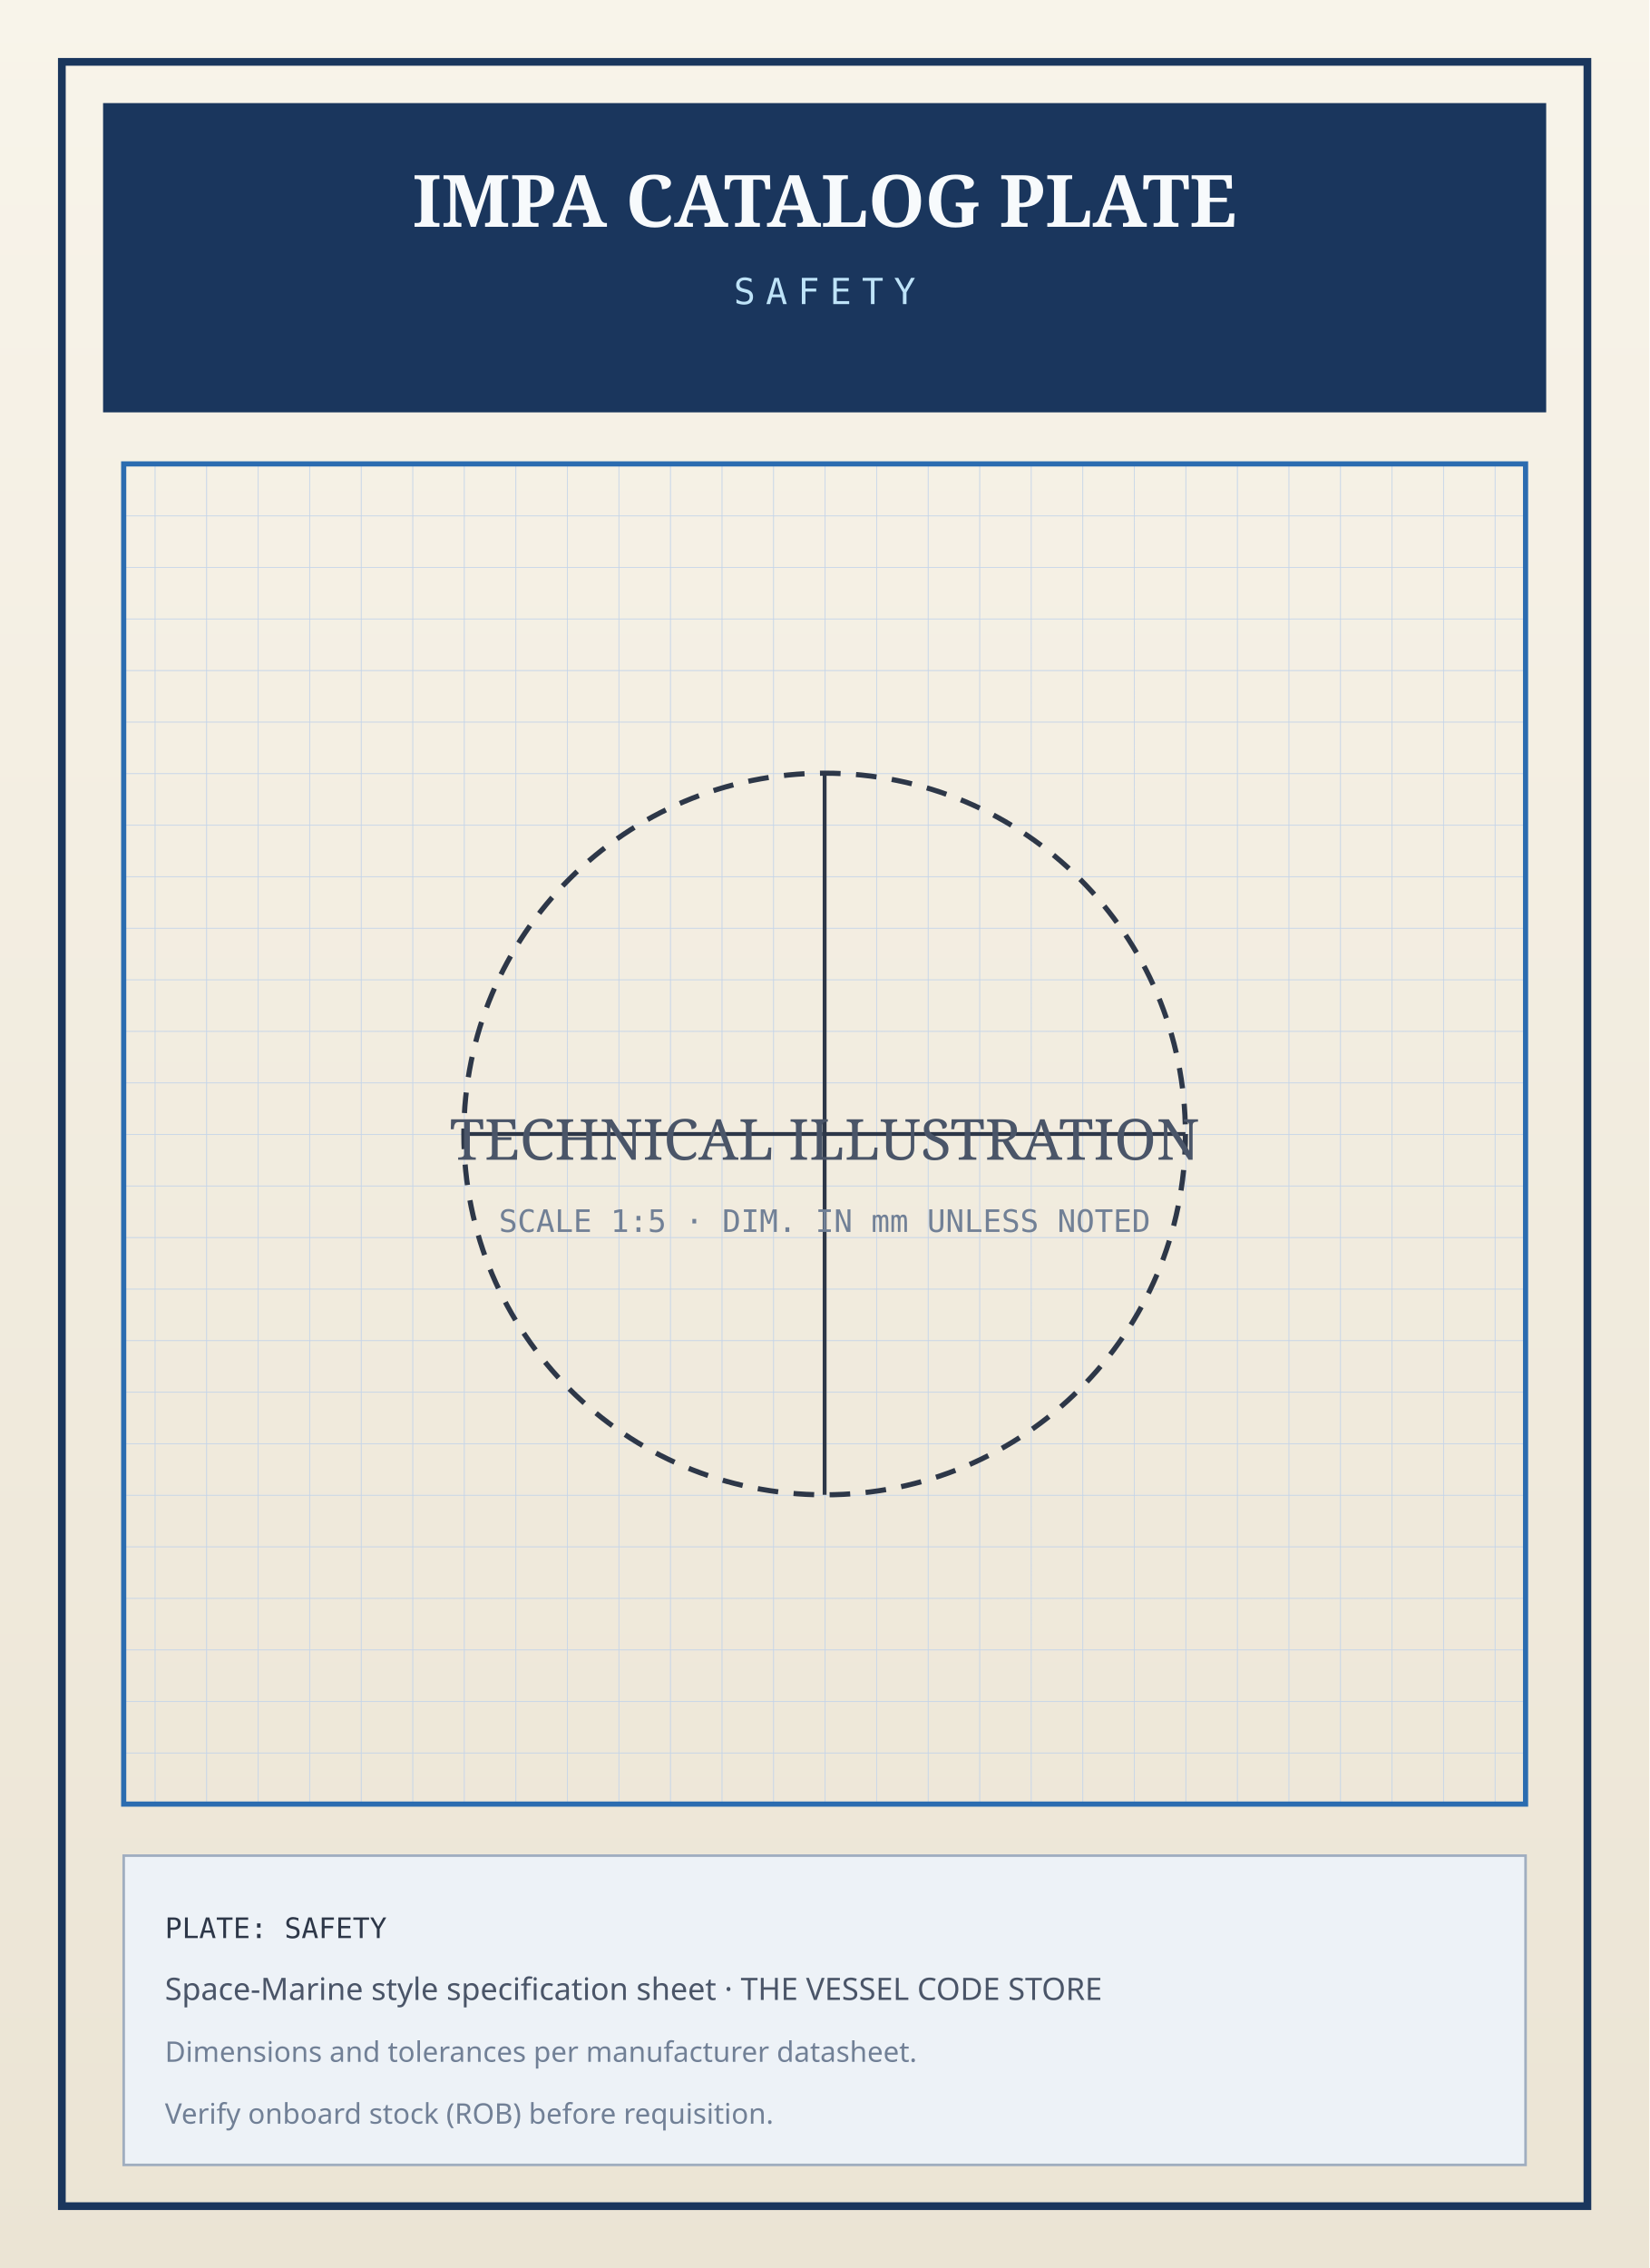
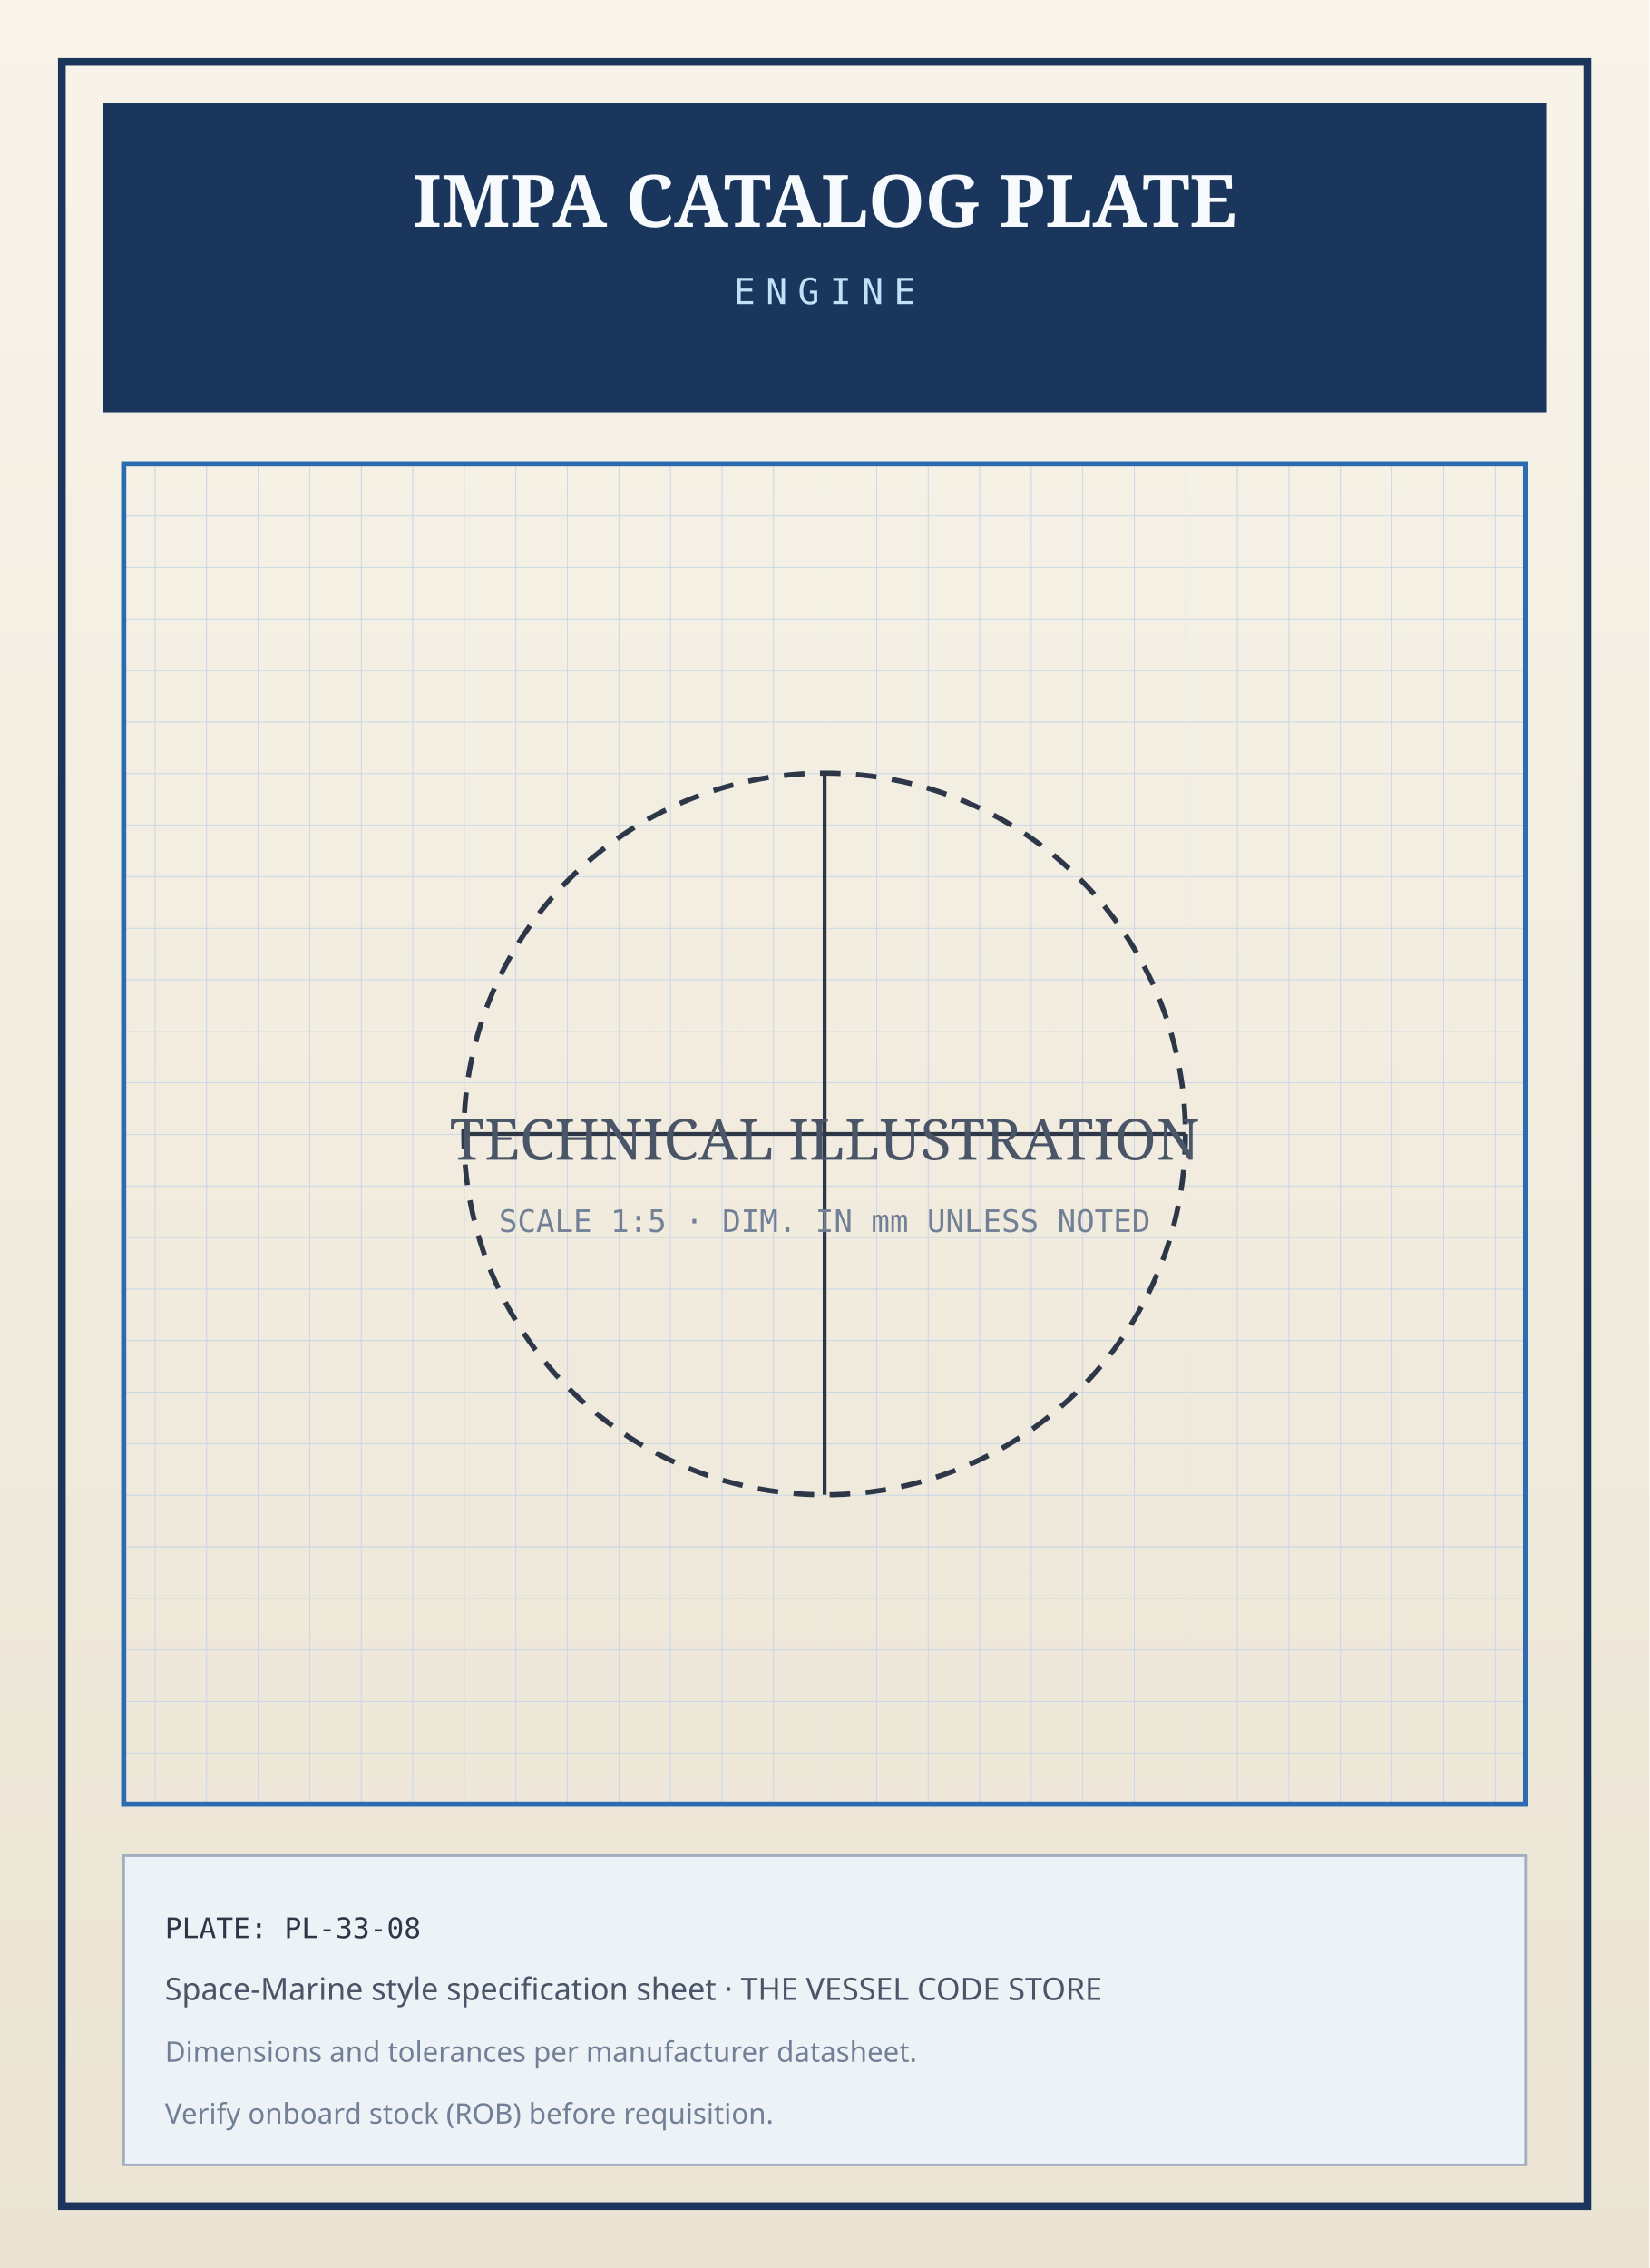
- <svg xmlns="http://www.w3.org/2000/svg" viewBox="0 0 640 880" role="img" aria-label="SAFETY catalog plate">
+ <svg xmlns="http://www.w3.org/2000/svg" viewBox="0 0 640 880" role="img" aria-label="ENGINE catalog plate">
  <defs>
    <pattern id="grid" width="20" height="20" patternUnits="userSpaceOnUse">
      <path d="M 20 0 L 0 0 0 20" fill="none" stroke="#c5d4e8" stroke-width="0.6" />
    </pattern>
    <linearGradient id="paper" x1="0" y1="0" x2="0" y2="1">
      <stop offset="0%" stop-color="#f8f4ea" />
      <stop offset="100%" stop-color="#ebe4d4" />
    </linearGradient>
  </defs>
  <rect width="640" height="880" fill="url(#paper)" />
  <rect x="24" y="24" width="592" height="832" fill="none" stroke="#1a365d" stroke-width="3" />
  <rect x="40" y="40" width="560" height="120" fill="#1a365d" />
  <text x="320" y="88" text-anchor="middle" fill="#f7fafc" font-family="Georgia, serif" font-size="28" font-weight="700">IMPA CATALOG PLATE</text>
-   <text x="320" y="118" text-anchor="middle" fill="#bee3f8" font-family="ui-monospace, monospace" font-size="14" letter-spacing="4">SAFETY</text>
+   <text x="320" y="118" text-anchor="middle" fill="#bee3f8" font-family="ui-monospace, monospace" font-size="14" letter-spacing="4">ENGINE</text>
  <rect x="48" y="180" width="544" height="520" fill="url(#grid)" stroke="#2b6cb0" stroke-width="2" />
  <circle cx="320" cy="440" r="140" fill="none" stroke="#2d3748" stroke-width="2" stroke-dasharray="8 6" />
  <line x1="180" y1="440" x2="460" y2="440" stroke="#2d3748" stroke-width="1.5" />
  <line x1="320" y1="300" x2="320" y2="580" stroke="#2d3748" stroke-width="1.5" />
  <text x="320" y="450" text-anchor="middle" fill="#4a5568" font-family="Georgia, serif" font-size="22">TECHNICAL ILLUSTRATION</text>
  <text x="320" y="478" text-anchor="middle" fill="#718096" font-family="ui-monospace, monospace" font-size="12">SCALE 1:5 · DIM. IN mm UNLESS NOTED</text>
  <rect x="48" y="720" width="544" height="120" fill="#edf2f7" stroke="#a0aec0" stroke-width="1" />
-   <text x="64" y="752" fill="#2d3748" font-family="ui-monospace, monospace" font-size="11">PLATE: SAFETY</text>
+   <text x="64" y="752" fill="#2d3748" font-family="ui-monospace, monospace" font-size="11">PLATE: PL-33-08</text>
  <text x="64" y="776" fill="#4a5568" font-family="ui-sans-serif, system-ui" font-size="12">Space-Marine style specification sheet · THE VESSEL CODE STORE</text>
  <text x="64" y="800" fill="#718096" font-family="ui-sans-serif, system-ui" font-size="11">Dimensions and tolerances per manufacturer datasheet.</text>
  <text x="64" y="824" fill="#718096" font-family="ui-sans-serif, system-ui" font-size="11">Verify onboard stock (ROB) before requisition.</text>
</svg>
